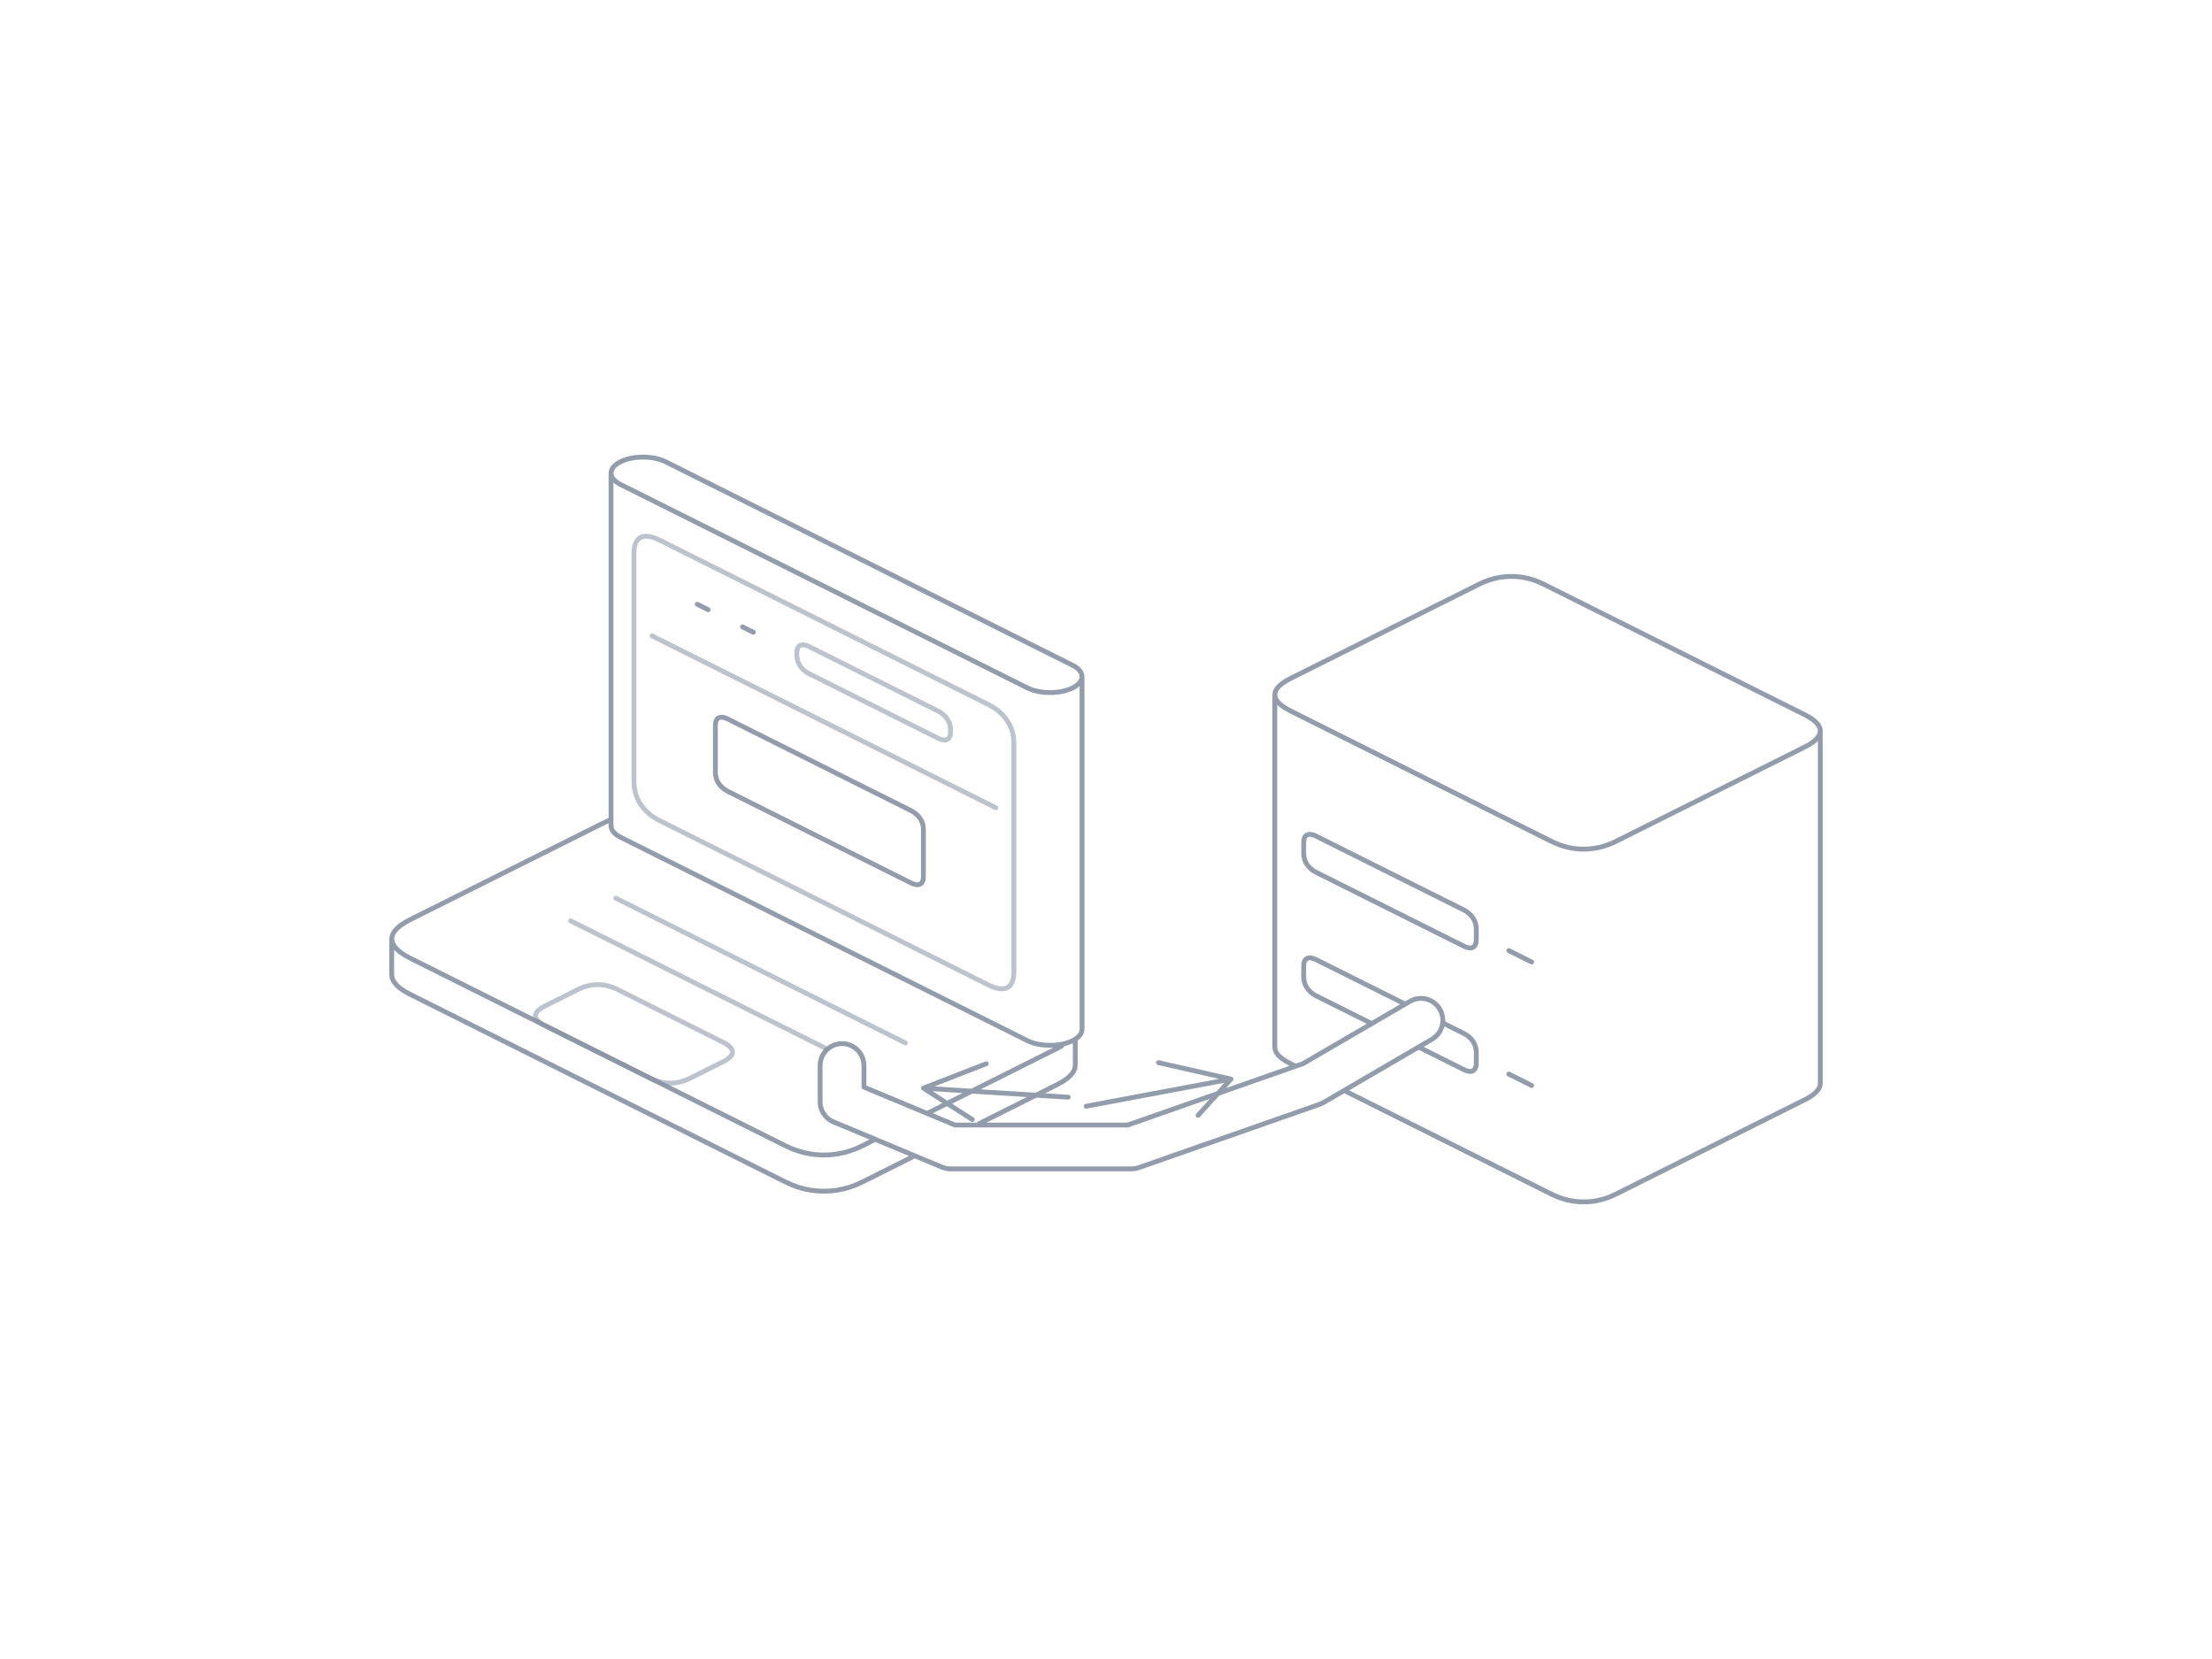
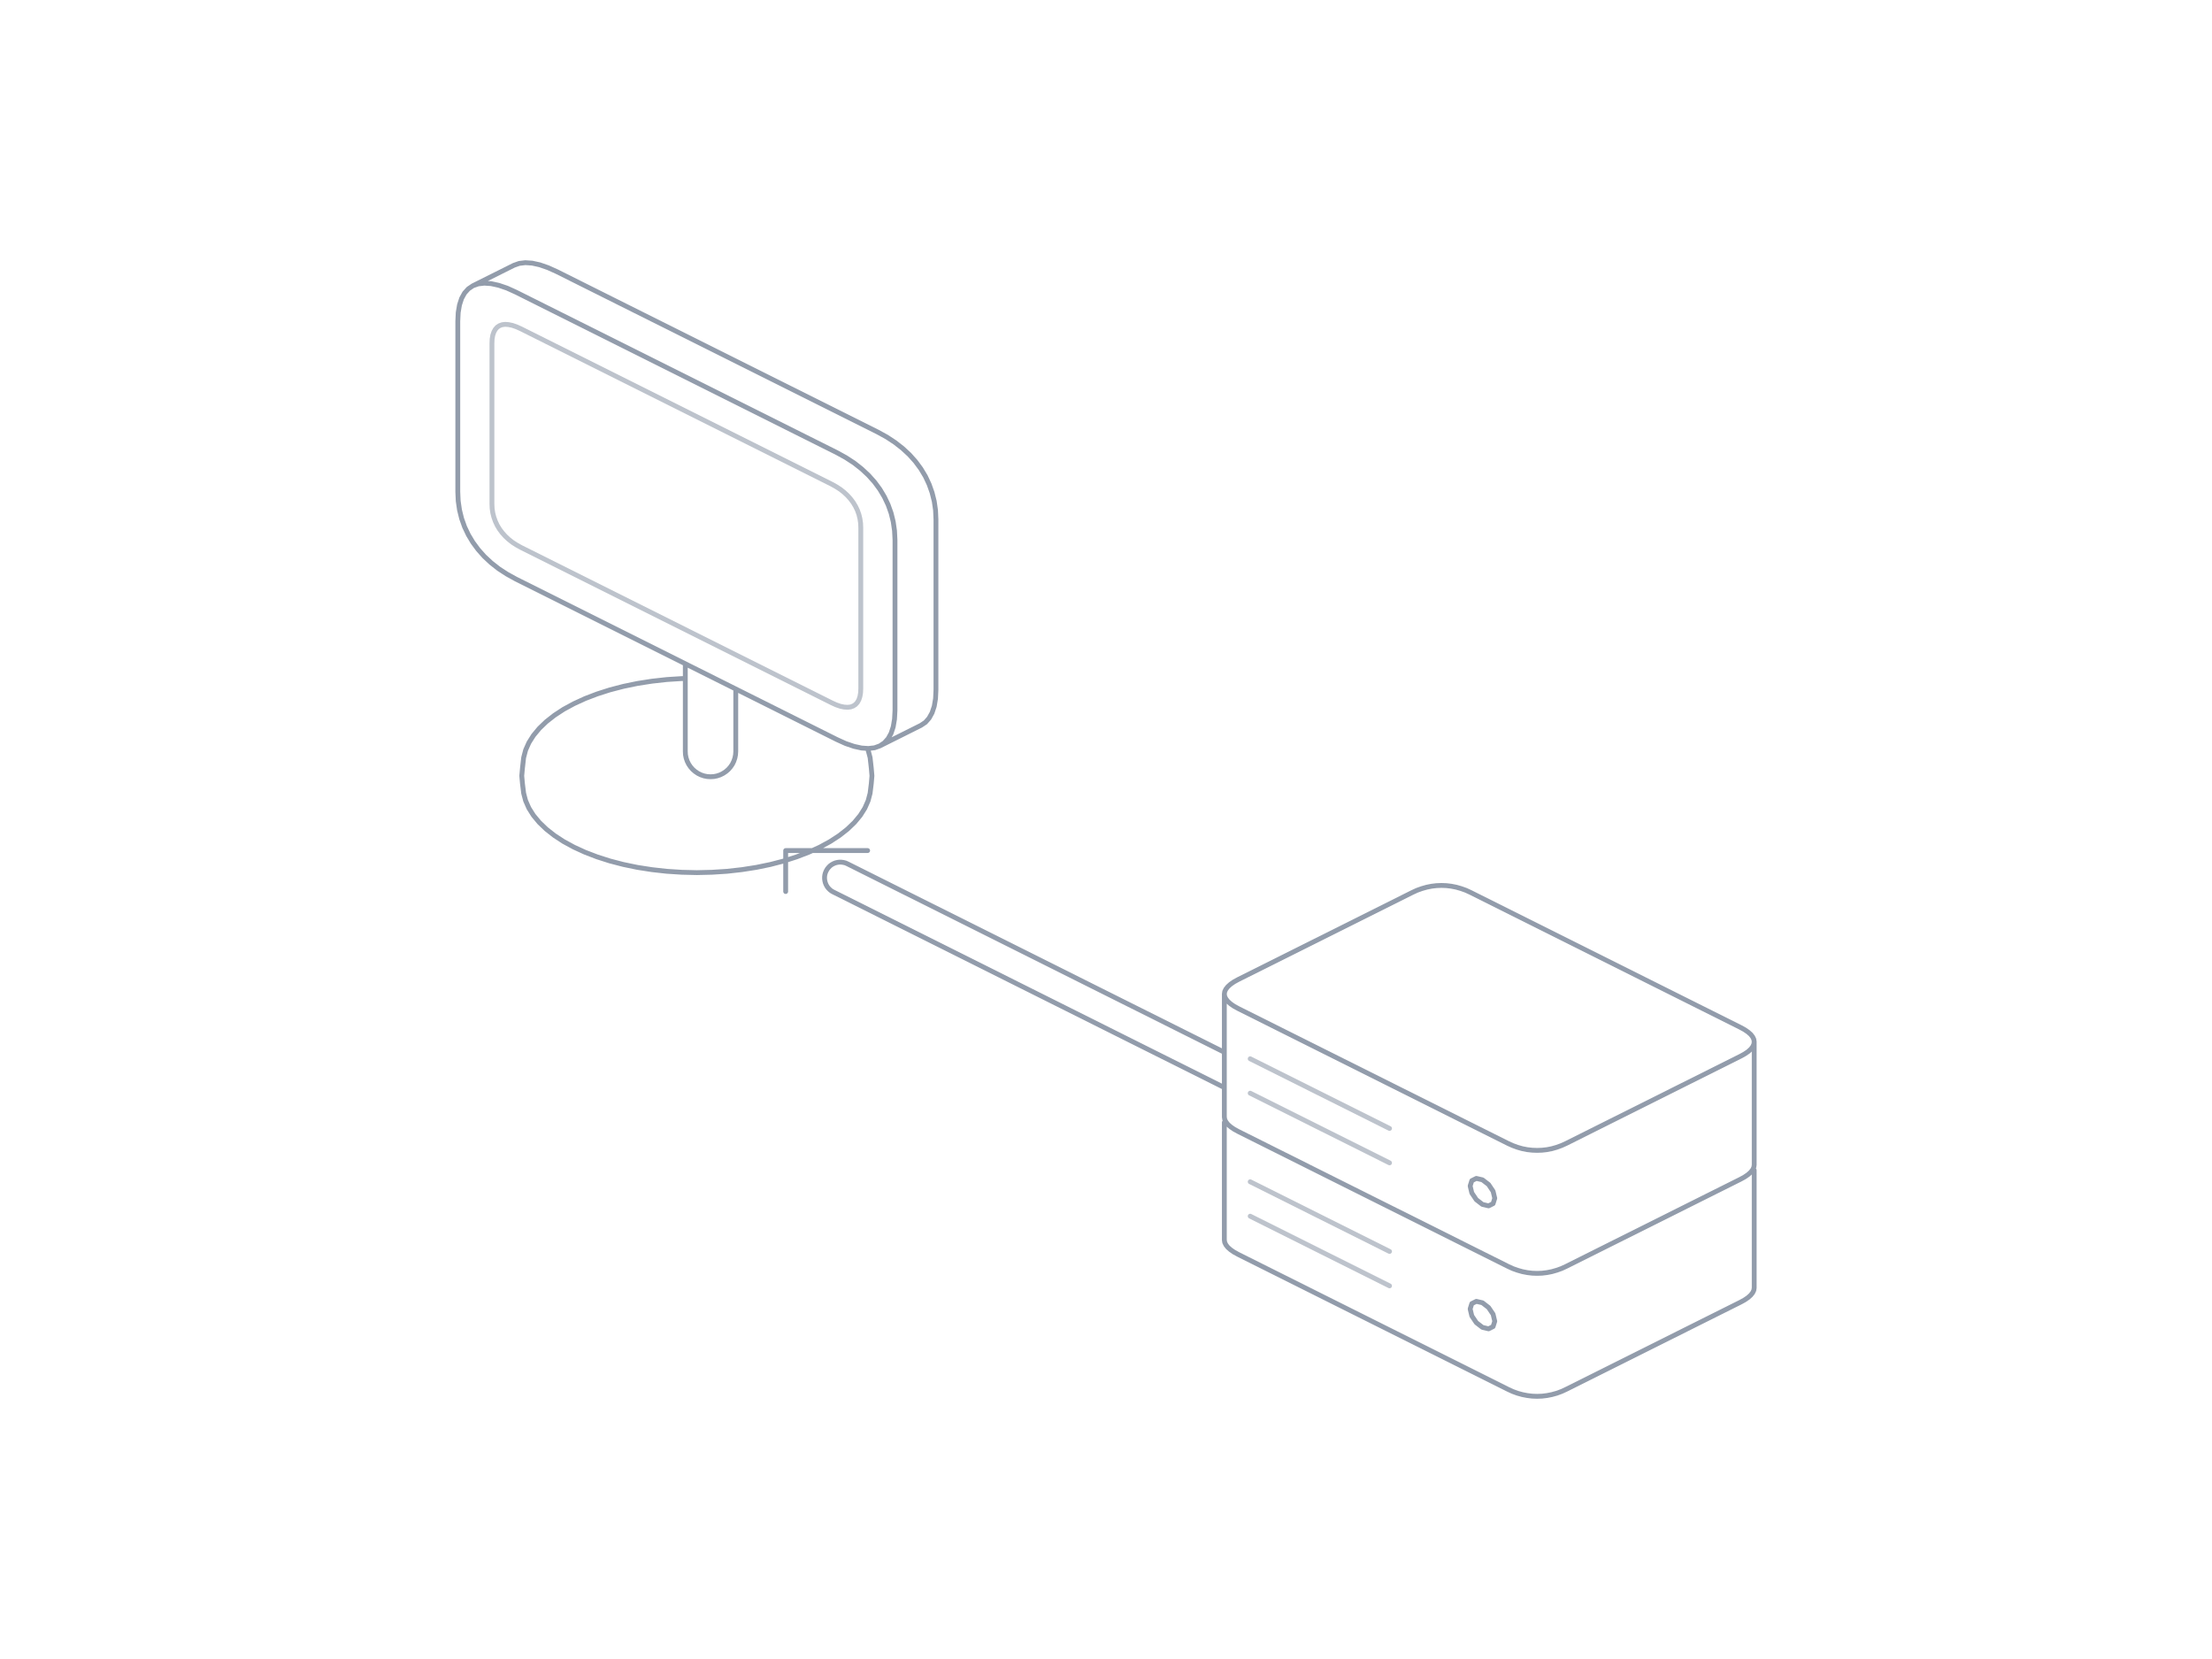
<svg xmlns="http://www.w3.org/2000/svg" viewBox="0 0 480 360" role="img" color="#8792a2" fill="none" stroke="currentColor" stroke-width="1.05" stroke-linecap="round" stroke-linejoin="round">
-   <path vector-effect="non-scaling-stroke" stroke-opacity=".55" d="M214.44,213.71 215.29,214.10 216.09,214.37 216.81,214.53 217.47,214.58 218.05,214.51 218.56,214.33 219.00,214.03 219.36,213.63 219.64,213.12 219.84,212.49 219.97,211.76 220.01,210.93 220.01,161.23 219.97,160.35 219.84,159.49 219.64,158.67 219.36,157.87 219.00,157.11 218.56,156.38 218.05,155.69 217.47,155.03 216.81,154.42 216.09,153.86 215.29,153.34 214.44,152.87 143.15,117.22 142.29,116.83 141.50,116.56 140.77,116.40 140.12,116.36 139.53,116.43 139.02,116.61 138.59,116.90 138.23,117.30 137.94,117.82 137.74,118.44 137.61,119.17 137.57,120.01 137.57,169.71 137.61,170.59 137.74,171.44 137.94,172.27 138.23,173.06 138.59,173.83 139.02,174.56 139.53,175.25 140.12,175.90 140.77,176.51 141.50,177.08 142.29,177.60 143.15,178.07 214.44,213.71 M133.65,194.91 196.46,226.31 M123.83,199.82 179.22,227.51 M156.95,226.19 157.56,226.52 158.06,226.87 158.45,227.22 158.73,227.57 158.90,227.92 158.95,228.28 158.90,228.63 158.73,228.99 158.45,229.34 158.06,229.69 157.56,230.03 156.95,230.37 149.60,234.04 148.93,234.34 148.24,234.59 147.55,234.79 146.84,234.93 146.13,235.01 145.42,235.04 144.71,235.01 144.01,234.93 143.30,234.79 142.61,234.59 141.92,234.34 141.24,234.04 118.20,222.52 117.59,222.18 117.09,221.83 116.70,221.49 116.42,221.13 116.25,220.78 116.19,220.43 116.25,220.07 116.42,219.72 116.70,219.36 117.09,219.02 117.59,218.67 118.20,218.33 125.54,214.66 126.22,214.36 126.90,214.11 127.60,213.91 128.30,213.77 129.01,213.69 129.72,213.66 130.43,213.69 131.14,213.77 131.84,213.91 132.54,214.11 133.23,214.36 133.90,214.66 156.95,226.19 M141.50,137.99 216.08,175.28 M203.48,160.15 203.91,160.34 204.31,160.48 204.67,160.56 205.00,160.58 205.29,160.55 205.55,160.45 205.76,160.31 205.94,160.11 206.09,159.85 206.19,159.54 206.25,159.17 206.27,158.75 206.27,158.44 206.25,158.00 206.19,157.57 206.09,157.16 205.94,156.76 205.76,156.38 205.55,156.02 205.29,155.67 205.00,155.34 204.67,155.04 204.31,154.76 203.91,154.50 203.48,154.26 175.69,140.36 175.26,140.17 174.86,140.03 174.50,139.95 174.17,139.93 173.88,139.97 173.63,140.06 173.41,140.20 173.23,140.40 173.09,140.66 172.99,140.97 172.92,141.34 172.90,141.76 172.90,142.07 172.92,142.51 172.99,142.94 173.09,143.35 173.23,143.75 173.41,144.13 173.63,144.50 173.88,144.84 174.17,145.17 174.50,145.47 174.86,145.76 175.26,146.02 175.69,146.25 203.48,160.15" />
-   <path vector-effect="non-scaling-stroke" stroke-opacity=".9" d="M327.96,125.08 326.78,125.13 325.60,125.26 324.43,125.50 323.27,125.82 322.12,126.24 321.00,126.75 279.97,147.26 278.95,147.83 278.11,148.40 277.46,148.98 277.00,149.56 276.72,150.15 276.63,150.75 276.63,227.29 276.72,227.89 277.00,228.48 277.46,229.06 278.11,229.64 278.95,230.22 279.97,230.78 280.72,231.15 M292.05,236.82 336.70,259.14 337.82,259.65 338.97,260.07 340.13,260.40 341.30,260.63 342.48,260.77 343.67,260.81 344.85,260.77 346.03,260.63 347.20,260.40 348.36,260.07 349.51,259.65 350.63,259.14 391.66,238.63 392.68,238.07 393.51,237.49 394.16,236.91 394.63,236.33 394.91,235.74 395.00,235.15 395.00,158.60 394.91,158.01 394.63,157.42 394.16,156.83 393.51,156.25 392.68,155.68 391.66,155.11 334.93,126.75 333.81,126.24 332.66,125.82 331.50,125.50 330.33,125.26 329.15,125.13 327.96,125.08 M395.00,158.60 394.91,159.19 394.63,159.78 394.16,160.37 393.51,160.95 392.68,161.52 391.66,162.08 350.63,182.59 349.51,183.10 348.36,183.52 347.20,183.85 346.03,184.08 344.85,184.22 343.67,184.26 342.48,184.22 341.30,184.08 340.13,183.85 338.97,183.52 337.82,183.10 336.70,182.59 279.97,154.23 278.95,153.67 278.11,153.09 277.46,152.51 277.00,151.93 276.72,151.34 276.63,150.75 M317.56,232.06 317.99,232.26 318.39,232.39 318.75,232.47 319.08,232.50 319.37,232.46 319.62,232.37 319.84,232.22 320.02,232.02 320.16,231.77 320.26,231.46 320.33,231.09 320.35,230.67 320.35,228.39 320.33,227.95 320.26,227.53 320.16,227.11 320.02,226.72 319.84,226.33 319.62,225.97 319.37,225.62 319.08,225.30 318.75,224.99 318.39,224.71 317.99,224.45 317.56,224.21 313.39,222.13 M304.54,217.70 285.68,208.28 285.26,208.08 284.86,207.95 284.50,207.87 284.17,207.84 283.88,207.88 283.62,207.97 283.40,208.12 283.22,208.32 283.08,208.57 282.98,208.88 282.92,209.25 282.90,209.67 282.90,211.95 282.92,212.39 282.98,212.81 283.08,213.23 283.22,213.62 283.40,214.01 283.62,214.37 283.88,214.72 284.17,215.04 284.50,215.35 284.86,215.63 285.26,215.89 285.68,216.13 297.29,221.93 M308.22,227.39 317.56,232.06 M327.41,233.07 332.36,235.54 M317.56,205.27 317.99,205.47 318.39,205.60 318.75,205.68 319.08,205.70 319.37,205.67 319.62,205.58 319.84,205.43 320.02,205.23 320.16,204.97 320.26,204.66 320.33,204.30 320.35,203.88 320.35,201.60 320.33,201.16 320.26,200.73 320.16,200.32 320.02,199.92 319.84,199.54 319.62,199.18 319.37,198.83 319.08,198.51 318.75,198.20 318.39,197.92 317.99,197.66 317.56,197.42 285.68,181.48 285.26,181.29 284.86,181.15 284.50,181.07 284.17,181.05 283.88,181.09 283.62,181.18 283.40,181.32 283.22,181.52 283.08,181.78 282.98,182.09 282.92,182.46 282.90,182.88 282.90,185.15 282.92,185.59 282.98,186.02 283.08,186.43 283.22,186.83 283.40,187.21 283.62,187.58 283.88,187.92 284.17,188.25 284.50,188.56 284.86,188.84 285.26,189.10 285.68,189.33 317.56,205.27 M327.41,206.27 332.36,208.75 M132.24,178.00 131.17,178.48 89.01,199.56 87.79,200.24 86.78,200.92 86.00,201.62 85.45,202.32 85.11,203.03 85.00,203.74 85.00,211.59 85.11,212.30 85.45,213.01 86.00,213.71 86.78,214.41 87.79,215.10 89.01,215.77 170.43,256.48 171.78,257.09 173.16,257.60 174.55,257.99 175.95,258.27 177.37,258.43 178.79,258.49 180.21,258.43 181.63,258.27 183.03,257.99 184.43,257.60 185.80,257.09 187.15,256.48 198.09,251.01 M212.56,243.78 229.31,235.40 230.54,234.73 231.54,234.04 232.32,233.34 232.88,232.64 233.22,231.93 233.33,231.22 233.33,225.91 M230.40,226.95 229.31,227.55 201.60,241.41 M189.53,247.44 187.15,248.63 185.80,249.24 184.43,249.75 183.03,250.14 181.63,250.41 180.21,250.58 178.79,250.64 177.37,250.58 175.95,250.41 174.55,250.14 173.16,249.75 171.78,249.24 170.43,248.63 89.01,207.92 87.79,207.25 86.78,206.56 86.00,205.86 85.45,205.16 85.11,204.45 85.00,203.74 M139.54,99.19 138.63,99.22 137.74,99.30 136.88,99.45 136.07,99.65 135.32,99.90 134.63,100.20 134.62,100.21 134.03,100.55 133.52,100.92 133.12,101.33 132.83,101.76 132.65,102.21 132.59,102.66 132.59,179.21 132.65,179.66 132.83,180.10 133.12,180.53 133.52,180.94 134.03,181.32 134.62,181.66 222.96,225.83 223.64,226.12 224.39,226.38 225.21,226.58 226.07,226.72 226.96,226.81 227.86,226.84 228.77,226.81 229.66,226.72 230.51,226.58 231.33,226.38 232.08,226.12 232.76,225.83 232.77,225.82 233.37,225.48 233.87,225.10 234.28,224.70 234.57,224.27 234.74,223.82 234.80,223.37 234.80,146.82 234.74,146.37 234.57,145.92 234.28,145.49 233.87,145.09 233.37,144.71 232.77,144.37 144.44,100.20 143.76,99.90 143.00,99.65 142.19,99.45 141.33,99.30 140.44,99.22 139.54,99.19 M234.80,146.82 234.74,147.27 234.57,147.72 234.28,148.15 233.87,148.55 233.37,148.93 232.77,149.27 232.76,149.28 232.08,149.58 231.33,149.83 230.51,150.03 229.66,150.17 228.77,150.26 227.86,150.29 226.96,150.26 226.07,150.17 225.21,150.03 224.39,149.83 223.64,149.58 222.96,149.28 134.62,105.11 134.03,104.77 133.52,104.39 133.12,103.98 132.83,103.56 132.65,103.11 132.59,102.66 M151.31,131.12 153.67,132.30 M161.13,136.03 163.48,137.20 M197.59,191.55 198.02,191.75 198.42,191.88 198.78,191.96 199.11,191.98 199.40,191.95 199.66,191.86 199.88,191.71 200.06,191.51 200.20,191.25 200.30,190.94 200.36,190.58 200.38,190.16 200.38,180.03 200.36,179.59 200.30,179.16 200.20,178.75 200.06,178.35 199.88,177.97 199.66,177.61 199.40,177.26 199.11,176.93 198.78,176.63 198.42,176.35 198.02,176.09 197.59,175.85 158.03,156.07 157.60,155.87 157.20,155.73 156.84,155.66 156.51,155.63 156.22,155.67 155.96,155.76 155.74,155.90 155.56,156.11 155.42,156.36 155.32,156.67 155.26,157.04 155.24,157.46 155.24,167.59 155.26,168.03 155.32,168.45 155.42,168.87 155.56,169.27 155.74,169.65 155.96,170.01 156.22,170.36 156.51,170.68 156.84,170.99 157.20,171.27 157.60,171.53 158.03,171.77 197.59,191.55 M177.96,239.07 178.00,239.69 178.12,240.30 178.32,240.89 178.59,241.45 178.94,241.96 179.35,242.43 179.81,242.84 180.33,243.19 180.89,243.46 204.44,253.28 205.03,253.48 205.65,253.60 206.27,253.64 245.53,253.64 246.06,253.61 246.59,253.53 247.10,253.38 286.35,239.64 287.18,239.26 310.73,225.52 311.25,225.17 311.72,224.76 312.12,224.29 312.47,223.77 312.74,223.21 312.94,222.62 313.06,222.01 313.09,221.39 313.05,220.76 312.93,220.15 312.72,219.57 312.45,219.01 312.10,218.49 311.69,218.03 311.22,217.62 310.70,217.27 310.14,217.00 309.55,216.80 308.94,216.68 308.31,216.65 307.69,216.69 307.08,216.81 306.49,217.02 305.94,217.30 282.78,230.80 244.72,244.13 207.22,244.13 187.48,235.90 187.48,231.22 187.44,230.60 187.31,229.99 187.11,229.40 186.84,228.84 186.49,228.32 186.08,227.85 185.61,227.44 185.10,227.10 184.54,226.82 183.95,226.62 183.34,226.50 182.72,226.46 182.10,226.50 181.49,226.62 180.90,226.82 180.34,227.10 179.82,227.44 179.35,227.85 178.94,228.32 178.60,228.84 178.32,229.40 178.12,229.99 178.00,230.60 177.96,231.22 177.96,239.07 M235.71,240.05 267.12,234.16 M259.97,242.03 267.12,234.16 251.39,230.59 M231.79,238.09 200.38,236.13 M214.02,230.83 200.38,236.13 210.99,242.94" />
+   <path vector-effect="non-scaling-stroke" stroke-opacity=".55" d="M180.48,152.51 181.45,152.95 182.35,153.26 183.17,153.43 183.91,153.48 184.57,153.41 185.15,153.20 185.65,152.87 186.06,152.41 186.38,151.83 186.61,151.13 186.75,150.30 186.79,149.35 186.79,114.54 186.75,113.55 186.61,112.58 186.38,111.64 186.06,110.74 185.65,109.88 185.15,109.05 184.57,108.27 183.91,107.53 183.17,106.84 182.35,106.19 181.45,105.61 180.48,105.07 113.06,71.36 112.09,70.92 111.19,70.61 110.37,70.44 109.63,70.38 108.97,70.46 108.39,70.67 107.89,71.00 107.49,71.46 107.17,72.04 106.93,72.74 106.79,73.57 106.75,74.52 106.75,109.33 106.79,110.32 106.93,111.29 107.17,112.23 107.49,113.13 107.89,113.99 108.39,114.82 108.97,115.60 109.63,116.34 110.37,117.03 111.19,117.68 112.09,118.26 113.06,118.80 180.48,152.51 M271.29,263.91 301.53,279.03 M271.29,256.44 301.53,271.56 M271.29,237.22 301.53,252.34 M271.29,229.75 301.53,244.87" />
+   <path vector-effect="non-scaling-stroke" stroke-opacity=".9" d="M144.67,147.46 141.45,147.82 138.31,148.31 135.27,148.94 132.35,149.70 129.57,150.59 126.96,151.59 124.54,152.70 122.31,153.91 120.31,155.22 118.54,156.61 117.02,158.07 115.76,159.59 114.77,161.16 114.06,162.76 113.63,164.40 113.37,166.70 113.22,168.36 113.37,170.01 113.63,172.13 114.06,173.76 114.77,175.37 115.76,176.94 117.02,178.46 118.54,179.92 120.31,181.31 122.31,182.62 124.54,183.83 126.96,184.94 129.57,185.94 132.35,186.83 135.27,187.59 138.31,188.22 141.45,188.71 144.67,189.07 147.93,189.28 151.22,189.36 154.51,189.28 157.77,189.07 160.98,188.71 164.12,188.22 167.17,187.59 170.09,186.83 172.86,185.94 175.47,184.94 177.90,183.83 177.90,183.83 180.12,182.62 182.13,181.31 183.90,179.92 185.42,178.46 186.68,176.94 187.67,175.37 188.38,173.76 188.81,172.13 189.07,170.01 189.21,168.36 189.07,166.70 188.81,164.40 188.38,162.77 M148.36,147.24 147.93,147.25 144.67,147.46 M148.71,144.42 148.71,163.08 148.75,163.79 148.89,164.49 149.12,165.17 149.44,165.82 149.84,166.41 150.31,166.95 150.85,167.42 151.44,167.82 152.09,168.14 152.76,168.37 153.47,168.51 154.18,168.55 154.90,168.51 155.60,168.37 156.28,168.14 156.92,167.82 157.52,167.42 158.06,166.95 158.53,166.41 158.93,165.82 159.24,165.17 159.47,164.49 159.61,163.79 159.66,163.08 159.66,149.90 M102.62,62.01 101.63,62.68 100.81,63.59 100.17,64.75 99.71,66.16 99.43,67.82 99.34,69.72 99.34,106.72 99.43,108.71 99.71,110.65 100.17,112.52 100.81,114.32 101.63,116.05 102.62,117.70 103.78,119.27 105.10,120.75 106.58,122.13 108.22,123.42 110.02,124.59 111.96,125.66 181.58,160.47 183.52,161.35 185.32,161.96 186.96,162.32 188.44,162.42 189.77,162.27 190.92,161.86 199.82,157.41 200.81,156.75 201.62,155.83 202.26,154.67 202.73,153.26 203.01,151.60 203.10,149.71 203.10,112.71 203.01,110.71 202.73,108.78 202.26,106.90 201.62,105.10 200.81,103.37 199.82,101.72 198.66,100.15 197.34,98.67 195.85,97.29 194.21,96.01 192.42,94.83 190.47,93.76 120.86,58.96 118.91,58.08 117.12,57.46 115.48,57.10 113.99,57.00 112.67,57.16 111.51,57.57 102.62,62.01 M181.58,160.47 183.52,161.35 185.32,161.96 186.96,162.32 188.44,162.42 189.77,162.27 190.92,161.86 191.91,161.19 192.73,160.28 193.37,159.12 193.83,157.71 194.11,156.05 194.21,154.15 194.21,117.15 194.11,115.16 193.83,113.22 193.37,111.35 192.73,109.55 191.91,107.82 190.92,106.16 189.77,104.60 188.44,103.12 186.96,101.74 185.32,100.45 183.52,99.28 181.58,98.21 111.96,63.40 110.02,62.52 108.22,61.91 106.58,61.55 105.10,61.45 103.78,61.60 102.62,62.01 101.63,62.68 100.81,63.59 100.17,64.75 99.71,66.16 99.43,67.82 99.34,69.72 99.34,106.72 99.43,108.71 99.71,110.65 100.17,112.52 100.81,114.32 101.63,116.05 102.62,117.70 103.78,119.27 105.10,120.75 106.58,122.13 108.22,123.42 110.02,124.59 111.96,125.66 181.58,160.47 M265.33,228.16 183.88,187.44 183.47,187.26 183.03,187.15 182.59,187.09 182.14,187.08 181.70,187.14 181.26,187.25 180.85,187.42 180.46,187.64 180.10,187.91 179.79,188.23 179.51,188.58 179.29,188.97 179.11,189.38 178.99,189.81 178.93,190.26 178.93,190.71 178.99,191.15 179.10,191.58 179.27,192.00 179.49,192.39 179.76,192.74 180.08,193.06 180.43,193.34 180.82,193.56 265.33,235.82 M188.28,184.57 170.49,184.57 170.49,193.46 M265.68,243.56 265.68,269.07 265.76,269.60 266.02,270.14 266.44,270.67 267.03,271.19 267.78,271.71 268.71,272.22 327.23,301.48 328.25,301.95 329.29,302.33 330.34,302.62 331.41,302.83 332.48,302.96 333.55,303.00 334.62,302.96 335.69,302.83 336.75,302.62 337.80,302.33 338.84,301.95 339.86,301.48 377.63,282.60 378.56,282.09 379.32,281.57 379.91,281.04 380.33,280.51 380.58,279.98 380.66,279.44 380.66,253.94 M324.36,286.71 324.00,285.19 323.02,283.73 321.69,282.70 320.36,282.39 319.38,282.88 319.02,284.04 319.38,285.55 320.36,287.01 321.69,288.04 323.02,288.35 324.00,287.86 324.36,286.71 M312.80,192.14 311.72,192.18 310.65,192.31 309.59,192.52 308.54,192.82 307.50,193.19 306.48,193.66 268.71,212.54 267.78,213.05 267.03,213.57 266.44,214.10 266.02,214.63 265.76,215.16 265.68,215.70 265.68,242.38 265.76,242.92 266.02,243.45 266.44,243.99 267.03,244.51 267.78,245.03 268.71,245.54 327.23,274.80 328.25,275.27 329.29,275.64 330.34,275.94 331.41,276.15 332.48,276.28 333.55,276.32 334.62,276.28 335.69,276.15 336.75,275.94 337.80,275.64 338.84,275.27 339.86,274.80 377.63,255.92 378.56,255.41 379.32,254.89 379.91,254.36 380.33,253.83 380.58,253.30 380.66,252.76 380.66,226.08 380.58,225.54 380.33,225.01 379.91,224.47 379.32,223.95 378.56,223.43 377.63,222.92 319.11,193.66 318.09,193.19 317.05,192.82 316.00,192.52 314.94,192.31 313.87,192.18 312.80,192.14 M380.66,226.08 380.58,226.61 380.33,227.15 379.91,227.68 379.32,228.21 378.56,228.72 377.63,229.23 339.86,248.12 338.84,248.58 337.80,248.96 336.75,249.26 335.69,249.47 334.62,249.59 333.55,249.63 332.48,249.59 331.41,249.47 330.34,249.26 329.29,248.96 328.25,248.58 327.23,248.12 268.71,218.86 267.78,218.35 267.03,217.83 266.44,217.30 266.02,216.77 265.76,216.24 265.68,215.70 M324.36,260.02 324.00,258.51 323.02,257.04 321.69,256.02 320.36,255.71 319.38,256.20 319.02,257.35 319.38,258.87 320.36,260.33 321.69,261.36 323.02,261.67 324.00,261.18 324.36,260.02" />
</svg>
